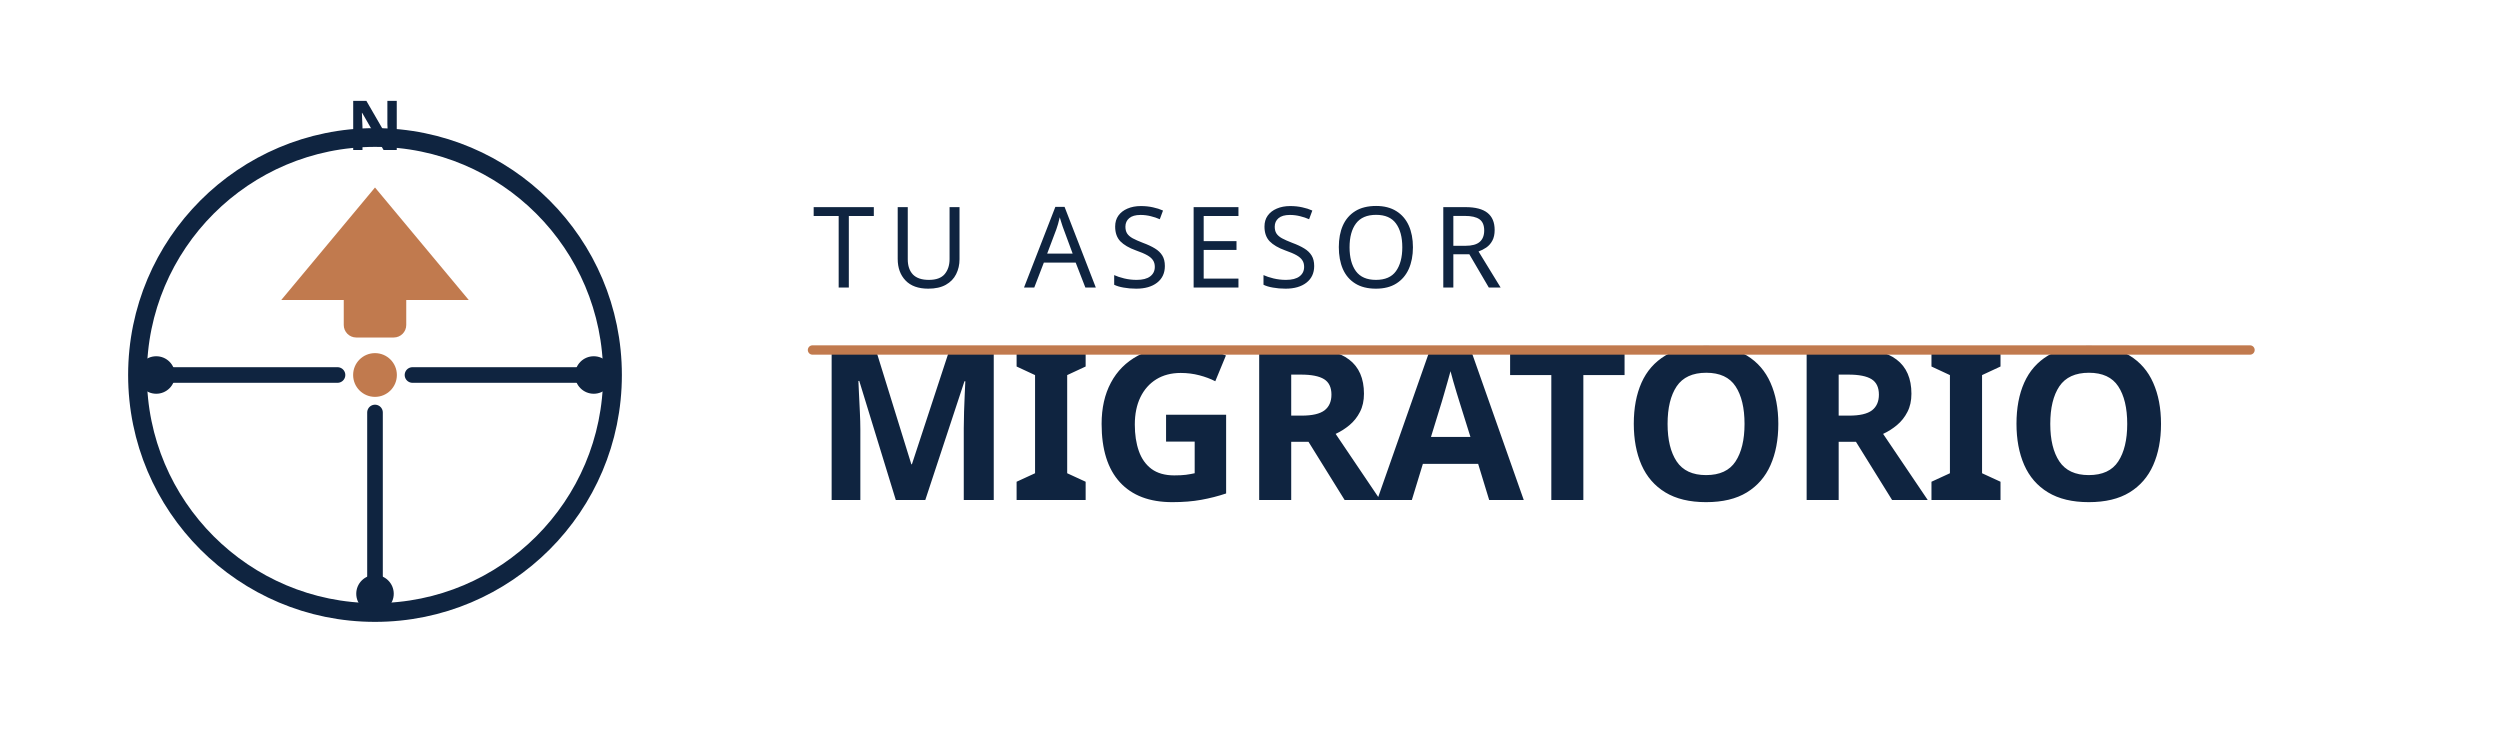
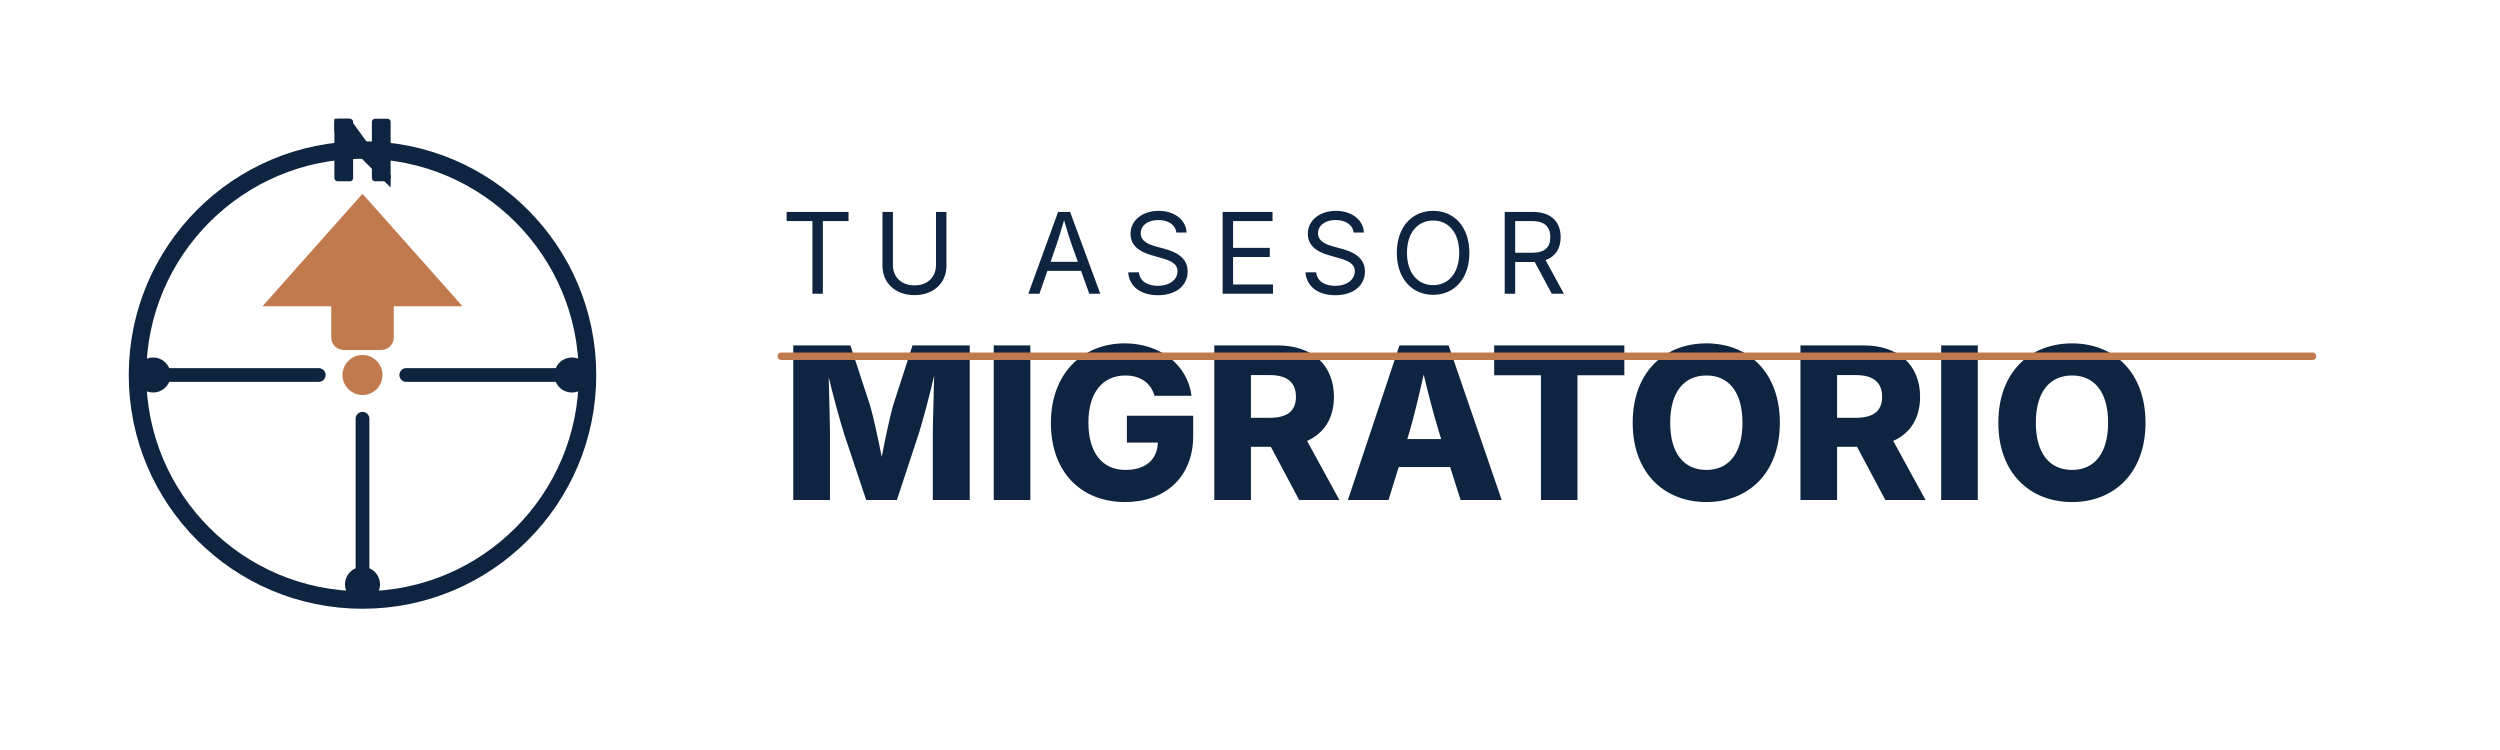
<svg xmlns="http://www.w3.org/2000/svg" viewBox="0 0 400 120" fill="none">
-   <g transform="translate(60, 60)">
-     <circle cx="0" cy="0" r="38" stroke="#0F2440" stroke-width="3" fill="none" />
-     <rect x="-5" y="-24" width="10" height="18" fill="#C17A4E" rx="2" />
-     <polygon points="-15,-12 0,-30 15,-12" fill="#C17A4E" />
-     <text x="0" y="-36" text-anchor="middle" font-family="Geist, system-ui, sans-serif" font-size="11" font-weight="800" fill="#0F2440">N</text>
-     <line x1="6" y1="0" x2="34" y2="0" stroke="#0F2440" stroke-width="2.5" stroke-linecap="round" />
-     <circle cx="35" cy="0" r="3" fill="#0F2440" />
-     <line x1="-6" y1="0" x2="-34" y2="0" stroke="#0F2440" stroke-width="2.5" stroke-linecap="round" />
-     <circle cx="-35" cy="0" r="3" fill="#0F2440" />
-     <line x1="0" y1="6" x2="0" y2="34" stroke="#0F2440" stroke-width="2.5" stroke-linecap="round" />
-     <circle cx="0" cy="35" r="3" fill="#0F2440" />
-     <circle cx="0" cy="0" r="3.5" fill="#C17A4E" />
+   <defs>
+     <style>
+       .wordmark-light { font-family: 'Inter', 'Segoe UI', 'Helvetica Neue', Arial, sans-serif; font-size: 18px; font-weight: 400; fill: #0F2440; letter-spacing: 3px; }
+       .wordmark-bold  { font-family: 'Inter', 'Segoe UI', 'Helvetica Neue', Arial, sans-serif; font-size: 34px; font-weight: 800; fill: #0F2440; }
+     </style>
+   </defs>
+   <g transform="translate(58, 60)">
+     <circle cx="0" cy="0" r="36" stroke="#0F2440" stroke-width="2.8" fill="none" />
+     <rect x="-5" y="-22" width="10" height="18" rx="2" fill="#C17A4E" />
+     <polygon points="-16,-11 0,-29 16,-11" fill="#C17A4E" />
+     <g transform="translate(0, -35)" fill="#0F2440">
+       <rect x="-4.5" y="-6" width="3" height="10" rx="0.5" />
+       <rect x="1.5" y="-6" width="3" height="10" rx="0.5" />
+       <polygon points="-4.5,-6 -4.5,-4 4.5,5 4.5,3 -2,-6" />
+     </g>
+     <line x1="7" y1="0" x2="33" y2="0" stroke="#0F2440" stroke-width="2.2" stroke-linecap="round" />
+     <circle cx="33.5" cy="0" r="2.8" fill="#0F2440" />
+     <line x1="-7" y1="0" x2="-33" y2="0" stroke="#0F2440" stroke-width="2.2" stroke-linecap="round" />
+     <circle cx="-33.5" cy="0" r="2.8" fill="#0F2440" />
+     <line x1="0" y1="7" x2="0" y2="33" stroke="#0F2440" stroke-width="2.2" stroke-linecap="round" />
+     <circle cx="0" cy="33.5" r="2.8" fill="#0F2440" />
+     <circle cx="0" cy="0" r="3.2" fill="#C17A4E" />
  </g>
-   <g transform="translate(130, 60)">
-     <text x="0" y="-14" font-family="Geist, system-ui, sans-serif" font-size="18" font-weight="400" fill="#0F2440" letter-spacing="2">TU ASESOR</text>
-     <text x="0" y="20" font-family="Geist, system-ui, sans-serif" font-size="34" font-weight="800" fill="#0F2440" letter-spacing="-0.5">MIGRATORIO</text>
-     <line x1="0" y1="-4" x2="230" y2="-4" stroke="#C17A4E" stroke-width="1.5" stroke-linecap="round" />
+   <g transform="translate(125, 60)">
+     <text x="0" y="-13" class="wordmark-light">TU ASESOR</text>
+     <text x="0" y="20" class="wordmark-bold">MIGRATORIO</text>
+     <line x1="0" y1="-3" x2="245" y2="-3" stroke="#C17A4E" stroke-width="1.2" stroke-linecap="round" />
  </g>
</svg>
